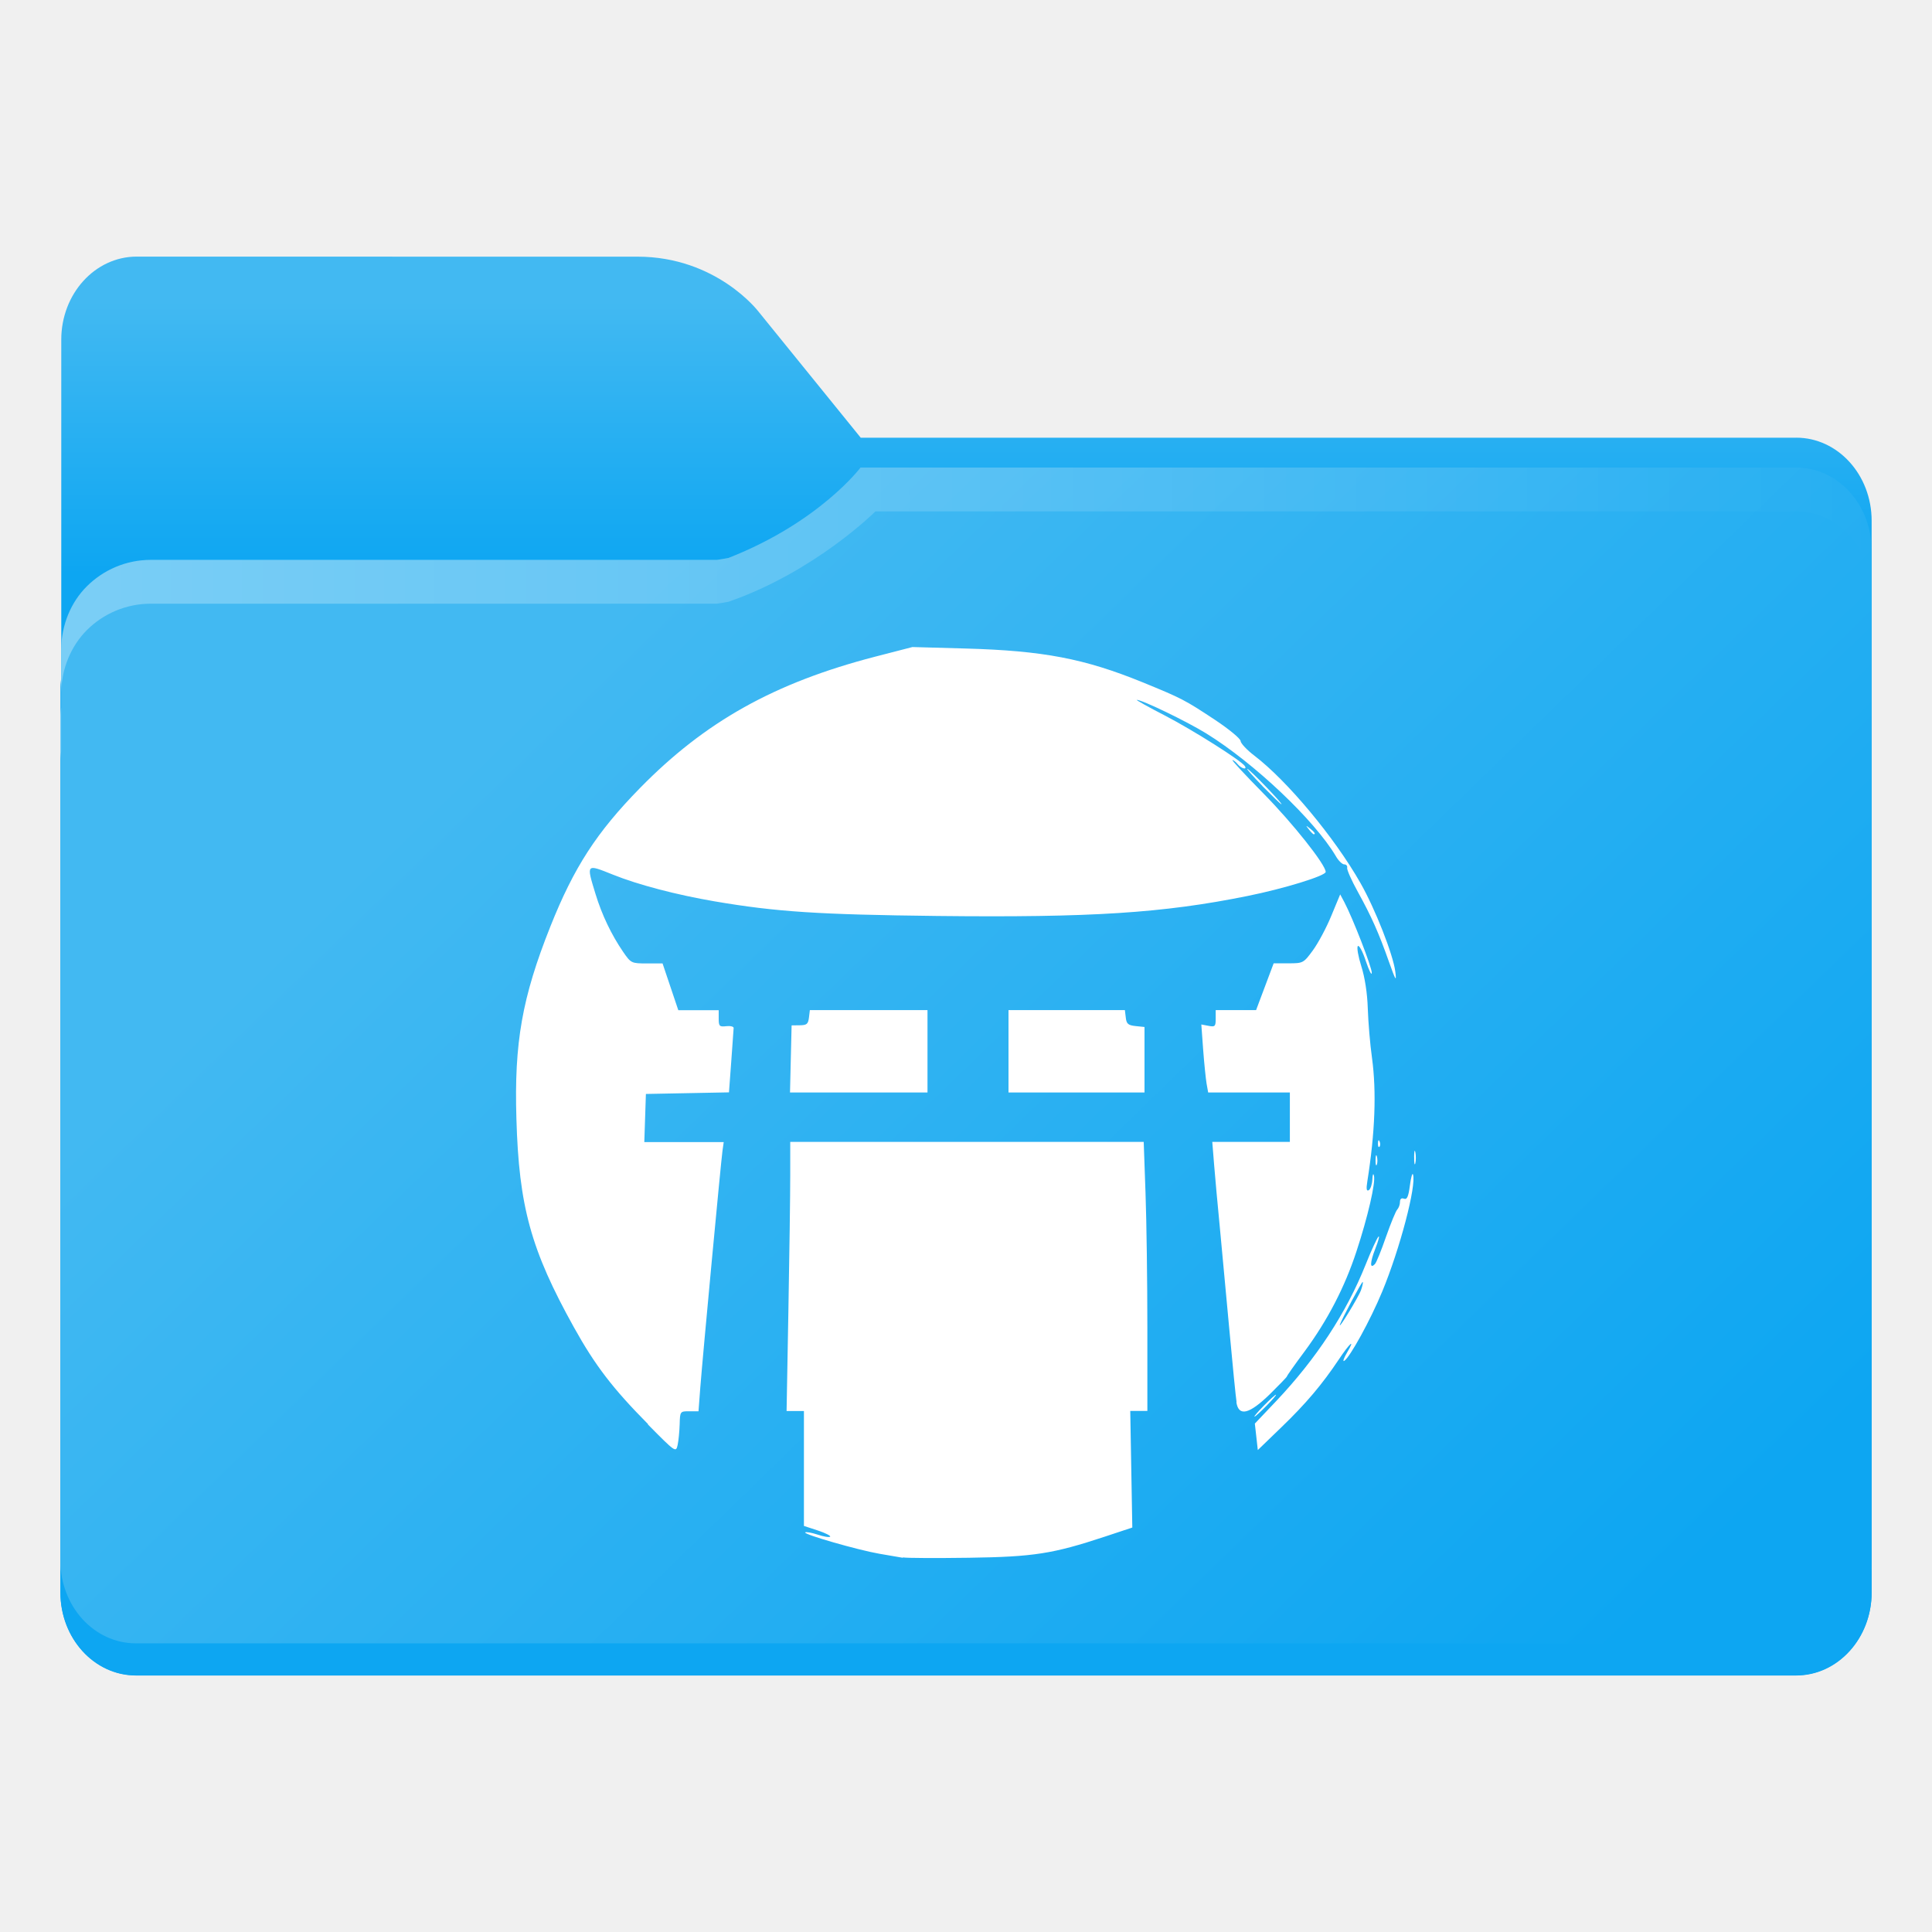
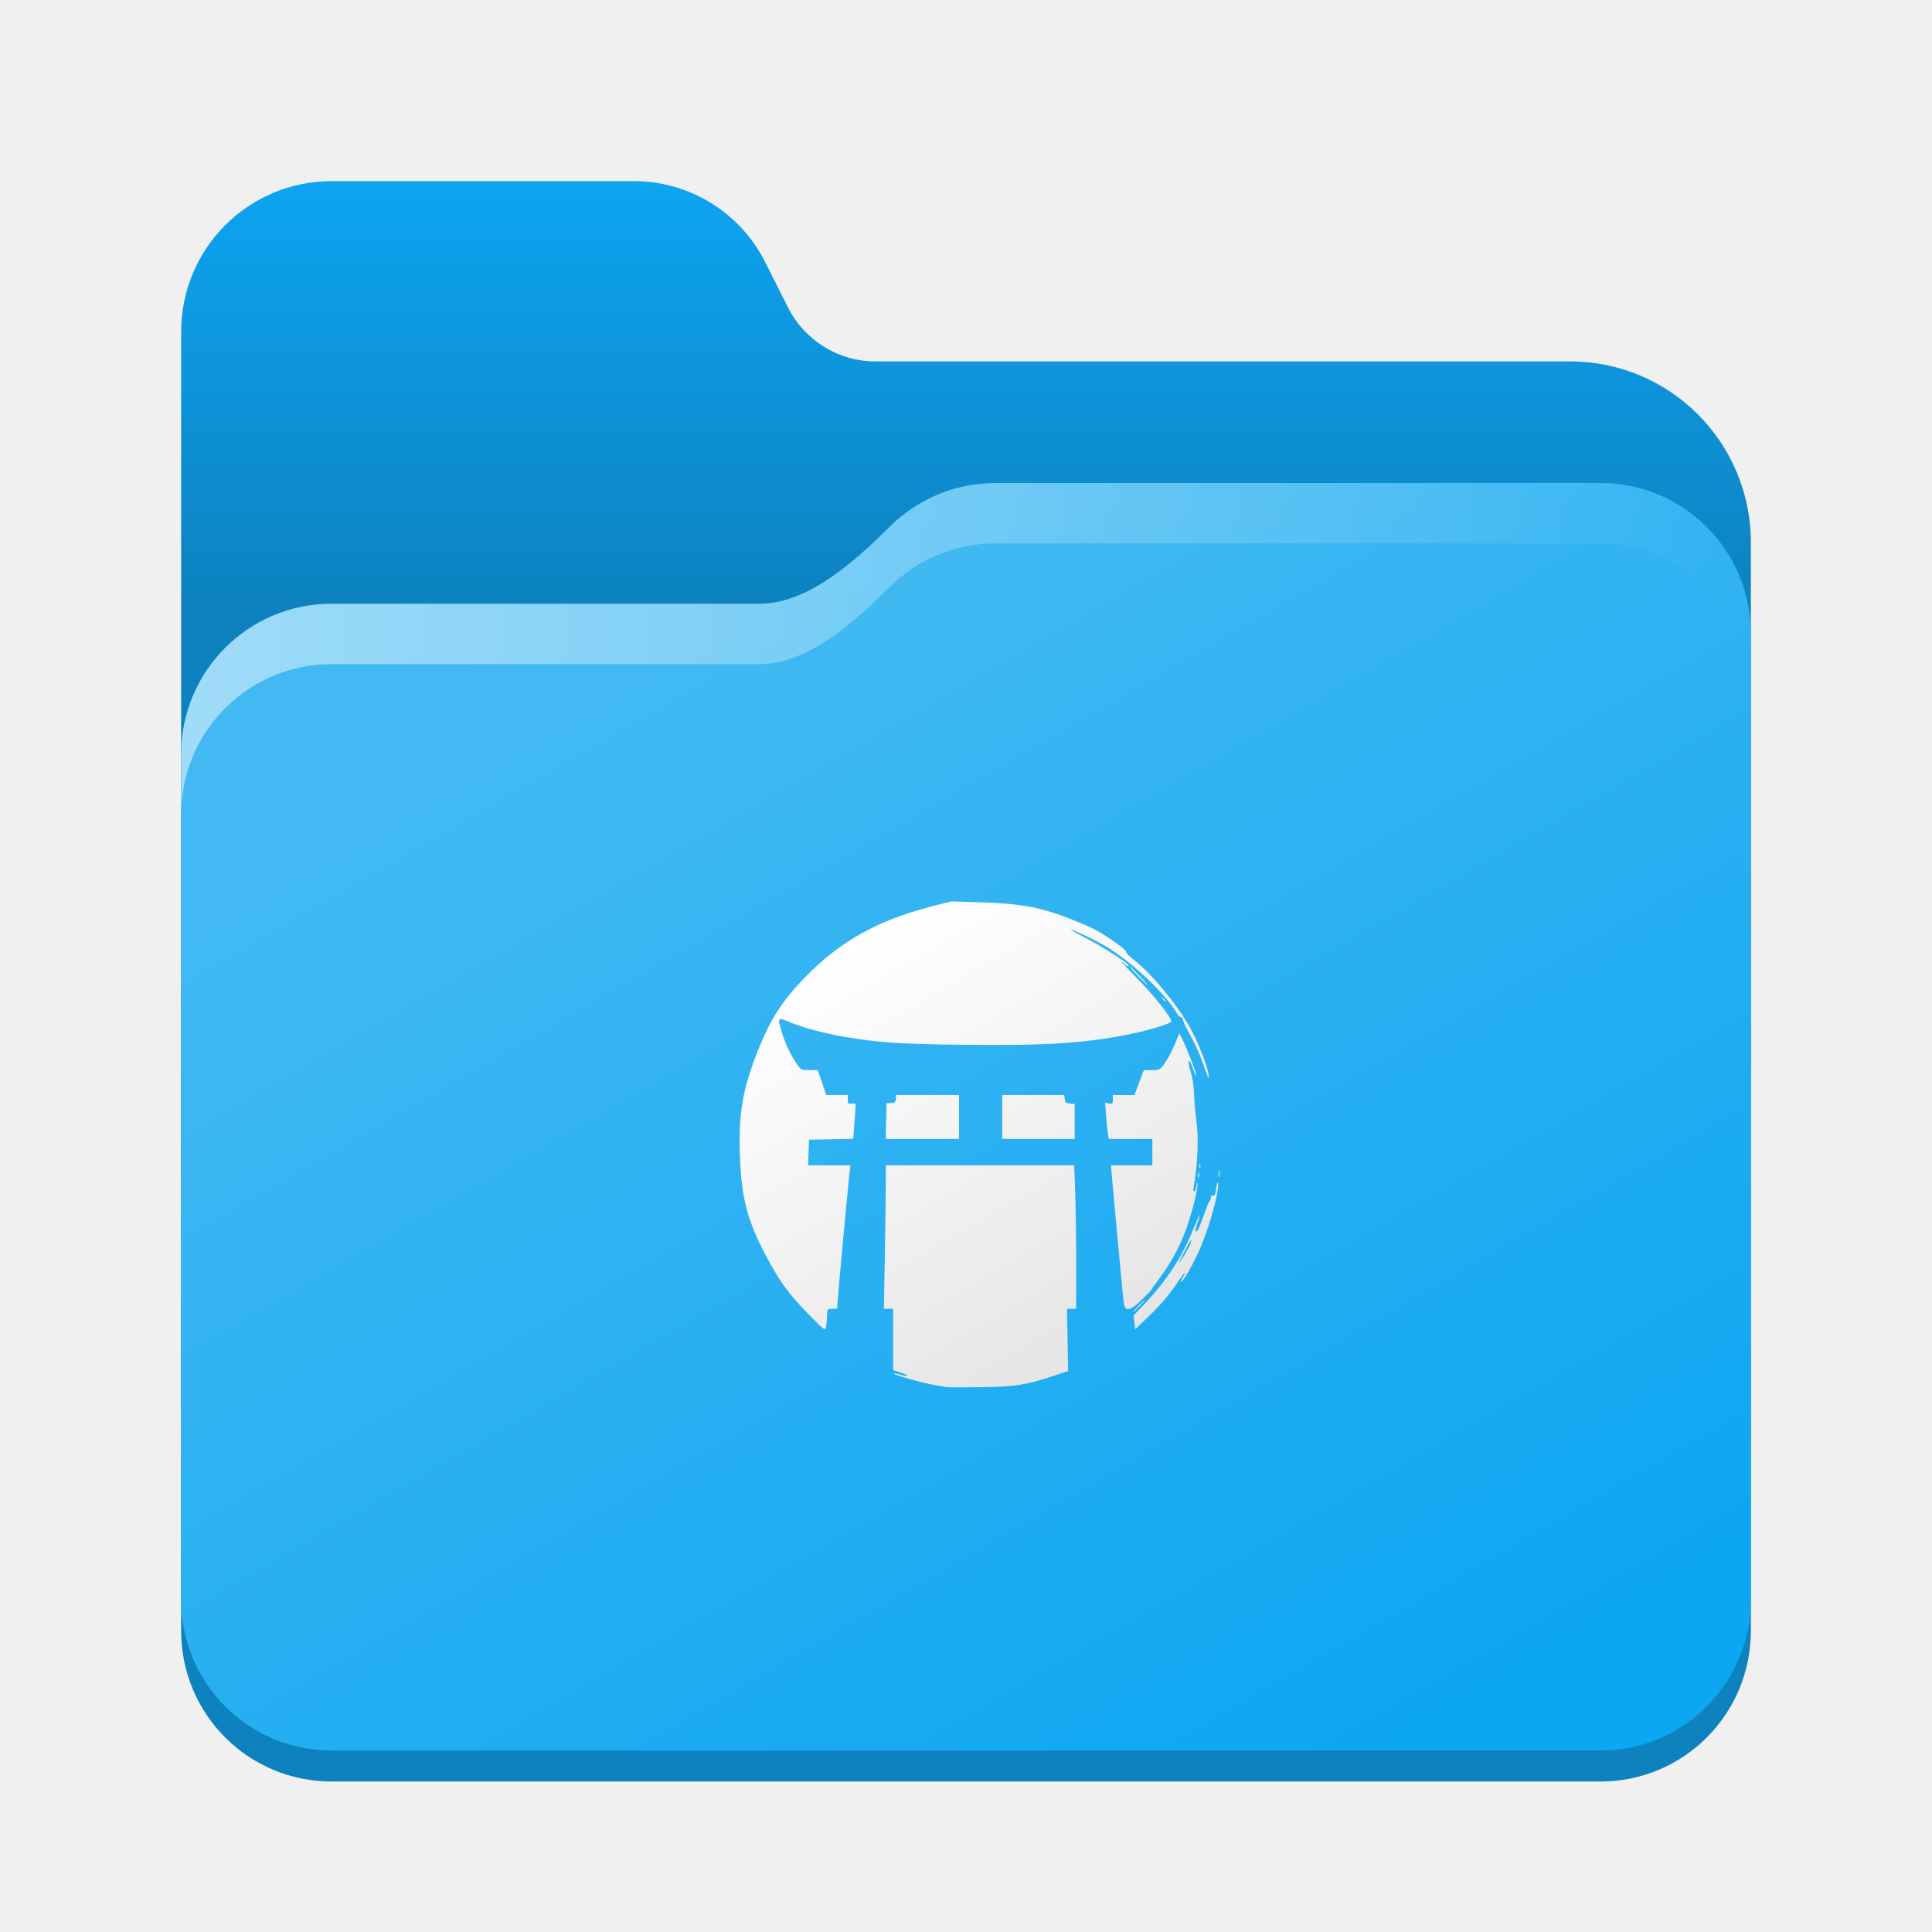
- <svg xmlns="http://www.w3.org/2000/svg" width="64" height="64" version="1.1" viewBox="0 0 16.933 16.933" id="svg30" xml:space="preserve">
-   <defs id="defs8">
-     <style type="text/css" id="style1" />
-     <linearGradient id="linearGradient1911" x1="25.085" x2="25.085" y1="24.031" y2="26.412" gradientTransform="translate(-17.897 -21.385)" gradientUnits="userSpaceOnUse">
-       <stop stop-color="#fcbc19" stop-opacity=".996" offset="0" id="stop1" style="stop-color:#42b9f2;stop-opacity:1;" />
-       <stop stop-color="#f4b61f" offset="1" id="stop2" style="stop-color:#0da6f2;stop-opacity:1;" />
+ <svg xmlns="http://www.w3.org/2000/svg" xmlns:xlink="http://www.w3.org/1999/xlink" height="128px" viewBox="0 0 128 128" width="128px" version="1.1" id="svg9">
+   <defs id="defs9">
+     <linearGradient id="linearGradient16">
+       <stop style="stop-color:#ffffff;stop-opacity:1;" offset="0" id="stop16" />
+       <stop style="stop-color:#e5e5e5;stop-opacity:1;" offset="1" id="stop17" />
    </linearGradient>
-     <linearGradient id="linearGradient4625" x1=".529" x2="16.404" y1="5.066" y2="5.066" gradientUnits="userSpaceOnUse">
-       <stop stop-color="#b78815" offset="0" id="stop3" />
-       <stop stop-color="#e2b24b" stop-opacity="0" offset="1" id="stop4" />
+     <linearGradient id="linearGradient15">
+       <stop style="stop-color:#0da4f2;stop-opacity:1;" offset="0" id="stop14" />
+       <stop style="stop-color:#0d82bf;stop-opacity:1;" offset="1" id="stop15" />
    </linearGradient>
-     <linearGradient id="linearGradient1951" x1="100" x2="133.19" y1="17.453" y2="51.606" gradientTransform="matrix(.26458 0 0 .26458 -20.108 -.13539)" gradientUnits="userSpaceOnUse">
-       <stop stop-color="#fce798" offset="0" id="stop5" style="stop-color:#42b9f2;stop-opacity:1;" />
-       <stop stop-color="#ffc937" offset="1" id="stop6" style="stop-color:#0da6f2;stop-opacity:1;" />
+     <linearGradient id="linearGradient11">
+       <stop style="stop-color:#42b9f2;stop-opacity:1;" offset="0" id="stop11" />
+       <stop style="stop-color:#0da6f2;stop-opacity:1;" offset="1" id="stop12" />
    </linearGradient>
-     <linearGradient id="linearGradient11110" x1=".529" x2="16.404" y1="5.381" y2="5.381" gradientUnits="userSpaceOnUse">
-       <stop stop-color="#fff" offset="0" id="stop7" />
-       <stop stop-color="#fff" stop-opacity="0" offset="1" id="stop8" />
+     <linearGradient xlink:href="#linearGradient15" id="linearGradient10" x1="36.377" y1="11.998" x2="36.377" y2="40.002" gradientUnits="userSpaceOnUse" />
+     <linearGradient xlink:href="#linearGradient11" id="linearGradient12" x1="40.843" y1="45.835" x2="83.849" y2="120.323" gradientUnits="userSpaceOnUse" />
+     <linearGradient xlink:href="#linearGradient20" id="linearGradient21" x1="12" y1="42.983" x2="116" y2="42.983" gradientUnits="userSpaceOnUse" gradientTransform="translate(4e-6,0.016005)" />
+     <linearGradient id="linearGradient20">
+       <stop style="stop-color:#ffffff;stop-opacity:0.5;" offset="0" id="stop20" />
+       <stop style="stop-color:#ffffff;stop-opacity:0;" offset="1" id="stop21" />
    </linearGradient>
+     <linearGradient xlink:href="#linearGradient16" id="linearGradient17" x1="56.951" y1="62.052" x2="72.848" y2="89.586" gradientUnits="userSpaceOnUse" />
  </defs>
-   <path d="m1.198 2.249c-0.365 0-0.661 0.326-0.661 0.728v2.964c-0.003 0.026-0.007 0.052-0.007 0.079v7.937c0 0.402 0.296 0.728 0.661 0.728h14.552c0.365 0 0.661-0.326 0.661-0.728v-9.393c0-0.402-0.296-0.728-0.661-0.728v5.16e-4h-8.199l-0.899-1.109s-0.366-0.478-1.058-0.478h-1.323z" color="#000000" color-rendering="auto" dominant-baseline="auto" fill="url(#linearGradient1911)" image-rendering="auto" shape-rendering="auto" solid-color="#000000" stop-color="#000000" style="font-feature-settings:normal;font-variant-alternates:normal;font-variant-caps:normal;font-variant-east-asian:normal;font-variant-ligatures:normal;font-variant-numeric:normal;font-variant-position:normal;font-variation-settings:normal;inline-size:0;isolation:auto;mix-blend-mode:normal;shape-margin:0;shape-padding:0;text-decoration-color:#000000;text-decoration-line:none;text-decoration-style:solid;text-indent:0;text-orientation:mixed;text-transform:none;white-space:normal" id="path8" />
-   <path d="m0.529 13.674v0.282c0 0.201 0.074 0.383 0.193 0.514s0.286 0.213 0.468 0.213h14.552c0.183 0 0.348-0.082 0.468-0.213s0.194-0.313 0.194-0.514v-0.282c0 0.201-0.074 0.383-0.194 0.514-0.12 0.132-0.285 0.213-0.468 0.213h-14.552c-0.183 0-0.348-0.082-0.468-0.213s-0.193-0.313-0.193-0.514z" fill="#e4a729" fill-opacity=".996" stroke-width=".265" id="path28" style="fill:#0da6f2;fill-opacity:1" />
-   <path d="m7.542 4.098s-0.359 0.479-1.157 0.792c-0.033 0.006-0.065 0.012-0.101 0.017h-4.961c-0.22 0-0.418 0.089-0.562 0.232-0.139 0.139-0.22 0.333-0.225 0.546v0.517c-0.003 0.026-0.007 0.052-0.007 0.079v7.395c0 0.201 0.074 0.383 0.193 0.514 0.12 0.132 0.286 0.213 0.468 0.213h14.552c0.183 0 0.348-0.082 0.468-0.213 0.12-0.132 0.194-0.313 0.194-0.514v-8.851c0-0.201-0.074-0.383-0.194-0.515-0.119-0.131-0.284-0.212-0.467-0.212h-7.482z" fill="url(#linearGradient1951)" id="path29" />
-   <path d="m7.542 4.098s-0.359 0.479-1.157 0.792c-0.033 0.006-0.065 0.012-0.101 0.017h-4.961c-0.22 0-0.418 0.089-0.562 0.232-0.139 0.139-0.22 0.333-0.225 0.546v0.384c0.005-0.212 0.086-0.406 0.225-0.546 0.143-0.143 0.342-0.232 0.562-0.232h4.961c0.036-0.005 0.068-0.011 0.101-0.017 0.759-0.263 1.288-0.792 1.288-0.792h8.071c0.182 3.704e-4 0.347 0.081 0.467 0.212 0.12 0.132 0.194 0.314 0.194 0.515v-0.384c0-0.201-0.074-0.383-0.194-0.515-0.119-0.131-0.284-0.212-0.467-0.212h-7.482zm-7.006 2.104c-0.003 0.026-0.007 0.052-0.007 0.079v0.384c0-0.027 0.004-0.053 0.007-0.079z" fill="url(#linearGradient11110)" opacity=".3" id="path30" />
-   <path style="fill:#ffffff;fill-opacity:1;stroke-width:0.067" d="M 7.912,13.653 C 7.879,13.647 7.787,13.631 7.708,13.618 7.522,13.586 7.041,13.448 7.057,13.431 c 0.007,-0.007 0.056,0.002 0.109,0.019 0.053,0.018 0.103,0.026 0.11,0.018 0.007,-0.007 -0.041,-0.032 -0.108,-0.054 L 7.046,13.374 V 12.871 12.367 h -0.076 -0.076 l 0.016,-0.885 c 0.009,-0.487 0.016,-1.017 0.016,-1.179 l 3.55e-5,-0.295 h 1.549 1.549 l 0.016,0.451 c 0.009,0.248 0.016,0.779 0.016,1.179 l 6.7e-5,0.728 h -0.075 -0.075 l 0.009,0.511 0.009,0.511 -0.241,0.08 c -0.454,0.15 -0.623,0.177 -1.191,0.185 -0.285,0.004 -0.545,0.003 -0.578,-0.003 z M 5.681,12.483 C 5.372,12.171 5.216,11.968 5.03,11.633 4.653,10.955 4.548,10.574 4.526,9.804 4.506,9.138 4.576,8.743 4.823,8.122 5.03,7.602 5.228,7.296 5.609,6.907 6.179,6.325 6.786,5.985 7.668,5.756 L 7.997,5.671 8.466,5.684 c 0.677,0.019 1.04,0.089 1.546,0.295 0.347,0.142 0.372,0.155 0.638,0.331 0.122,0.081 0.222,0.164 0.223,0.184 3.4e-4,0.02 0.055,0.079 0.121,0.129 0.287,0.219 0.702,0.716 0.929,1.115 0.129,0.226 0.287,0.628 0.306,0.777 0.012,0.094 0.004,0.082 -0.055,-0.084 -0.091,-0.258 -0.154,-0.398 -0.273,-0.614 -0.055,-0.099 -0.097,-0.194 -0.094,-0.211 0.004,-0.017 -0.008,-0.03 -0.025,-0.03 -0.018,0 -0.052,-0.033 -0.075,-0.074 C 11.521,7.189 10.993,6.688 10.572,6.428 10.4,6.322 10.007,6.132 9.963,6.134 c -0.009,4.671e-4 0.102,0.063 0.248,0.138 0.245,0.127 0.672,0.397 0.7,0.443 0.021,0.035 -0.032,0.021 -0.063,-0.017 -0.016,-0.02 -0.037,-0.036 -0.046,-0.036 -0.009,0 0.114,0.133 0.274,0.295 0.255,0.259 0.543,0.622 0.543,0.685 0,0.034 -0.367,0.147 -0.686,0.211 C 10.193,8.003 9.562,8.043 8.213,8.028 7.175,8.016 6.803,7.992 6.264,7.9 5.931,7.843 5.593,7.755 5.37,7.665 5.136,7.571 5.138,7.569 5.219,7.834 c 0.057,0.186 0.139,0.357 0.242,0.508 0.069,0.1 0.073,0.102 0.208,0.102 H 5.807 l 0.069,0.205 0.069,0.205 h 0.177 0.177 v 0.074 c 0,0.066 0.007,0.073 0.066,0.066 0.036,-0.004 0.066,0.003 0.065,0.016 -6.517e-4,0.013 -0.01,0.146 -0.021,0.294 l -0.02,0.27 -0.364,0.007 -0.364,0.007 -0.007,0.211 -0.007,0.211 h 0.348 0.348 l -0.011,0.078 c -0.014,0.102 -0.173,1.798 -0.194,2.07 l -0.016,0.211 h -0.081 c -0.08,0 -0.081,0.001 -0.084,0.114 -0.002,0.063 -0.01,0.145 -0.018,0.182 -0.015,0.067 -0.019,0.064 -0.261,-0.181 z m 5.33,0.109 -0.013,-0.115 0.186,-0.196 c 0.353,-0.373 0.616,-0.774 0.785,-1.197 0.048,-0.121 0.099,-0.231 0.112,-0.245 0.013,-0.013 10e-4,0.034 -0.027,0.105 -0.048,0.123 -0.049,0.183 -0.003,0.134 0.012,-0.012 0.056,-0.12 0.097,-0.239 0.042,-0.119 0.086,-0.227 0.099,-0.239 0.012,-0.013 0.023,-0.042 0.023,-0.065 0,-0.027 0.013,-0.038 0.035,-0.029 0.027,0.01 0.039,-0.017 0.052,-0.115 0.009,-0.071 0.022,-0.115 0.027,-0.098 0.032,0.096 -0.114,0.652 -0.27,1.028 -0.103,0.249 -0.282,0.574 -0.332,0.606 -0.016,0.01 -0.005,-0.023 0.024,-0.072 0.077,-0.13 0.025,-0.086 -0.074,0.063 -0.143,0.214 -0.285,0.383 -0.501,0.591 l -0.207,0.2 z m 0.918,-1.286 c 0.013,-0.038 0.02,-0.07 0.014,-0.07 -0.01,0 -0.183,0.325 -0.199,0.373 -0.019,0.057 0.163,-0.241 0.185,-0.303 z m -0.852,1.014 c 0.052,-0.053 0.099,-0.096 0.106,-0.096 0.007,0 -0.03,0.043 -0.082,0.096 -0.052,0.053 -0.099,0.096 -0.106,0.096 -0.007,0 0.03,-0.043 0.082,-0.096 z m -0.239,-0.03 c -0.007,-0.043 -0.035,-0.327 -0.063,-0.632 -0.028,-0.304 -0.066,-0.711 -0.084,-0.903 -0.019,-0.192 -0.041,-0.438 -0.05,-0.548 l -0.016,-0.199 h 0.34 0.34 V 9.792 9.575 h -0.358 -0.358 l -0.014,-0.078 c -0.007,-0.043 -0.021,-0.177 -0.03,-0.298 l -0.016,-0.22 0.063,0.012 c 0.057,0.011 0.063,0.005 0.063,-0.063 v -0.075 h 0.177 0.177 l 0.077,-0.205 0.077,-0.205 h 0.13 c 0.128,0 0.132,-0.002 0.214,-0.114 0.046,-0.063 0.119,-0.199 0.161,-0.302 l 0.078,-0.188 0.036,0.067 c 0.073,0.138 0.243,0.574 0.241,0.621 -9.45e-4,0.026 -0.024,-0.02 -0.052,-0.103 -0.027,-0.083 -0.059,-0.143 -0.07,-0.132 -0.011,0.011 0.003,0.09 0.03,0.176 0.031,0.097 0.053,0.237 0.057,0.372 0.004,0.119 0.02,0.314 0.037,0.433 0.04,0.295 0.027,0.653 -0.041,1.081 -0.011,0.068 -0.007,0.089 0.013,0.077 0.015,-0.009 0.029,-0.052 0.031,-0.094 0.002,-0.044 0.008,-0.058 0.014,-0.033 0.016,0.06 -0.054,0.363 -0.154,0.666 -0.102,0.311 -0.253,0.603 -0.455,0.876 -0.085,0.114 -0.154,0.212 -0.154,0.218 0,0.005 -0.068,0.075 -0.15,0.156 -0.181,0.176 -0.273,0.198 -0.293,0.069 z m 1.218,-2.124 c 4.94e-4,-0.04 0.006,-0.053 0.012,-0.03 0.006,0.023 0.006,0.056 -8.96e-4,0.072 -0.007,0.016 -0.012,-0.003 -0.011,-0.043 z m 0.338,-0.024 c 2.67e-4,-0.053 0.005,-0.072 0.011,-0.042 0.006,0.03 0.005,0.073 -4.88e-4,0.096 -0.006,0.023 -0.011,-0.002 -0.01,-0.054 z m -0.317,-0.122 c 0.001,-0.028 0.007,-0.034 0.015,-0.015 0.007,0.017 0.006,0.038 -0.002,0.046 -0.008,0.008 -0.014,-0.006 -0.013,-0.032 z M 6.931,9.281 6.938,8.987 7.01,8.986 c 0.061,-7.012e-4 0.073,-0.011 0.08,-0.067 l 0.008,-0.066 H 7.613 8.129 V 9.214 9.575 H 7.527 6.924 Z M 8.839,9.214 V 8.853 h 0.51 0.51 l 0.008,0.066 c 0.006,0.055 0.021,0.067 0.086,0.074 l 0.078,0.008 V 9.288 9.575 H 9.435 8.839 Z M 11.472,7.27 c -0.03,-0.038 -0.029,-0.039 0.009,-0.009 0.04,0.031 0.053,0.051 0.033,0.051 -0.005,0 -0.024,-0.019 -0.042,-0.042 z M 11.065,6.889 c -0.086,-0.088 -0.145,-0.155 -0.132,-0.15 0.026,0.01 0.315,0.31 0.298,0.31 -0.006,0 -0.08,-0.072 -0.166,-0.159 z" id="path1" />
+   <linearGradient id="a" gradientTransform="matrix(0.45451 0 0 0.455522 -1210.292 616.1726)" gradientUnits="userSpaceOnUse" x1="2689.252" x2="2918.07" y1="-1106.803" y2="-1106.803">
+     <stop offset="0" stop-color="#62a0ea" id="stop1" />
+     <stop offset="0.058" stop-color="#afd4ff" id="stop2" />
+     <stop offset="0.122" stop-color="#62a0ea" id="stop3" />
+     <stop offset="0.873" stop-color="#62a0ea" id="stop4" />
+     <stop offset="0.956" stop-color="#c0d5ea" id="stop5" />
+     <stop offset="1" stop-color="#62a0ea" id="stop6" />
+   </linearGradient>
+   <path d="m 21.977 12 c -5.527 0 -9.977 4.461 -9.977 10 v 86.031 c 0 5.543 4.449 10 9.977 10 h 84.043 c 5.531 0 9.98 -4.457 9.98 -10 v -72.086 c 0 -6.629 -5.359 -12 -11.973 -12 h -46.027 c -2.453 0 -4.695 -1.387 -5.797 -3.582 l -1.504 -2.992 c -1.656 -3.293 -5.02 -5.371 -8.699 -5.371 z m 0 0" fill="#438de6" id="path6" style="fill:url(#linearGradient10)" />
+   <path d="m 65.977 32 c -2.746 0 -5.227 1.102 -7.027 2.891 c -2.273 2.254 -5.383 5.109 -8.633 5.109 h -28.34 c -5.527 0 -9.977 4.461 -9.977 10 v 55.977 c 0 5.539 4.449 10 9.977 10 h 84.043 c 5.531 0 9.98 -4.461 9.98 -10 v -63.977 c 0 -5.539 -4.449 -10 -9.98 -10 z m 0 0" fill="#a4caee" id="path8" style="fill:url(#linearGradient12)" />
+   <path id="path19-9" style="display:inline;fill:url(#linearGradient21);fill-opacity:1;stroke-width:4;stroke-linecap:round;enable-background:new;stop-color:#000000" d="m 65.979,32 c -2.747,0 -5.228,1.101 -7.029,2.889 C 56.675,37.146 53.564,40 50.316,40 H 21.979 C 16.451,40 12,44.46 12,50 v 3.998 C 12.001,48.459 16.451,44 21.979,44 h 28.338 c 3.248,0 6.359,-2.854 8.633,-5.111 C 60.75,37.101 63.232,36 65.979,36 h 40.043 C 111.549,36 116,40.46 116,46 v -4 c 0,-5.54 -4.451,-10 -9.979,-10 z" />
+   <path style="fill:url(#linearGradient17);fill-opacity:1;stroke-width:0.269" d="m 62.666,91.894 c -0.133,-0.023 -0.504,-0.087 -0.825,-0.142 -0.749,-0.129 -2.689,-0.685 -2.623,-0.751 0.028,-0.028 0.226,0.007 0.44,0.078 0.214,0.071 0.413,0.104 0.443,0.074 0.03,-0.03 -0.167,-0.128 -0.437,-0.218 L 59.173,90.771 V 88.742 86.712 h -0.307 -0.307 l 0.064,-3.565 c 0.035,-1.961 0.064,-4.1 0.064,-4.754 l 1.43e-4,-1.188 h 6.242 6.242 l 0.064,1.819 c 0.035,1 0.064,3.14 0.064,4.754 l 2.69e-4,2.935 h -0.304 -0.304 l 0.037,2.062 0.037,2.062 -0.97,0.322 c -1.83,0.607 -2.51,0.712 -4.802,0.747 -1.147,0.017 -2.195,0.013 -2.328,-0.01 z m -8.995,-4.716 c -1.246,-1.257 -1.872,-2.074 -2.622,-3.425 -1.519,-2.734 -1.942,-4.269 -2.033,-7.373 -0.079,-2.685 0.203,-4.274 1.199,-6.779 0.834,-2.096 1.632,-3.33 3.168,-4.899 2.295,-2.345 4.744,-3.713 8.299,-4.636 l 1.324,-0.344 1.892,0.054 c 2.727,0.077 4.19,0.357 6.23,1.19 1.398,0.571 1.5,0.624 2.572,1.335 0.492,0.326 0.896,0.661 0.897,0.743 0.001,0.082 0.221,0.317 0.489,0.521 1.157,0.883 2.828,2.888 3.744,4.494 0.519,0.91 1.158,2.531 1.234,3.13 0.048,0.377 0.018,0.331 -0.22,-0.34 -0.369,-1.039 -0.621,-1.605 -1.102,-2.474 -0.222,-0.4 -0.392,-0.782 -0.377,-0.849 0.015,-0.067 -0.032,-0.121 -0.103,-0.121 -0.071,0 -0.208,-0.133 -0.304,-0.296 -0.75,-1.27 -2.878,-3.288 -4.572,-4.337 -0.693,-0.429 -2.277,-1.193 -2.454,-1.185 -0.037,0.002 0.413,0.253 1.001,0.558 0.986,0.511 2.709,1.601 2.823,1.786 0.087,0.14 -0.129,0.083 -0.254,-0.067 -0.066,-0.08 -0.151,-0.146 -0.187,-0.146 -0.037,0 0.461,0.535 1.105,1.188 1.027,1.042 2.187,2.507 2.187,2.763 0,0.136 -1.479,0.591 -2.765,0.85 -2.982,0.601 -5.527,0.764 -10.965,0.702 -4.184,-0.047 -5.681,-0.146 -7.856,-0.516 -1.342,-0.229 -2.704,-0.587 -3.601,-0.947 -0.944,-0.379 -0.937,-0.387 -0.608,0.679 0.231,0.75 0.561,1.44 0.977,2.048 0.277,0.404 0.294,0.412 0.837,0.412 h 0.554 l 0.28,0.825 0.28,0.825 h 0.713 0.713 v 0.298 c 0,0.268 0.027,0.295 0.267,0.267 0.147,-0.017 0.265,0.012 0.262,0.066 -0.003,0.053 -0.041,0.587 -0.085,1.186 l -0.08,1.089 -1.467,0.027 -1.467,0.027 -0.028,0.849 -0.028,0.849 h 1.404 1.404 l -0.044,0.315 c -0.058,0.413 -0.698,7.247 -0.781,8.343 l -0.065,0.849 H 55.133 c -0.322,0 -0.325,0.005 -0.337,0.461 -0.006,0.253 -0.039,0.583 -0.073,0.733 -0.06,0.268 -0.076,0.258 -1.052,-0.728 z m 21.484,0.439 -0.052,-0.462 0.748,-0.791 c 1.424,-1.505 2.483,-3.12 3.163,-4.826 0.195,-0.489 0.398,-0.933 0.45,-0.986 0.053,-0.053 0.004,0.138 -0.108,0.425 -0.194,0.496 -0.199,0.736 -0.011,0.539 0.048,-0.05 0.224,-0.483 0.392,-0.964 0.168,-0.48 0.347,-0.915 0.397,-0.965 0.05,-0.051 0.092,-0.169 0.092,-0.264 0,-0.11 0.05,-0.152 0.141,-0.117 0.108,0.041 0.157,-0.067 0.21,-0.464 0.038,-0.285 0.088,-0.462 0.111,-0.393 0.129,0.385 -0.459,2.63 -1.086,4.142 -0.417,1.005 -1.135,2.315 -1.338,2.44 -0.064,0.039 -0.019,-0.092 0.099,-0.292 0.309,-0.524 0.1,-0.346 -0.299,0.254 -0.575,0.864 -1.151,1.543 -2.02,2.381 l -0.835,0.805 z m 3.702,-5.184 c 0.054,-0.154 0.079,-0.281 0.056,-0.281 -0.041,0 -0.739,1.308 -0.802,1.504 -0.075,0.231 0.658,-0.97 0.747,-1.223 z m -3.433,4.085 c 0.208,-0.213 0.401,-0.388 0.427,-0.388 0.027,0 -0.122,0.175 -0.33,0.388 -0.208,0.213 -0.401,0.388 -0.427,0.388 -0.027,0 0.122,-0.175 0.33,-0.388 z m -0.962,-0.121 c -0.027,-0.173 -0.141,-1.319 -0.252,-2.547 -0.111,-1.227 -0.264,-2.864 -0.339,-3.638 -0.075,-0.774 -0.166,-1.767 -0.201,-2.207 l -0.065,-0.8 h 1.371 1.371 v -0.873 -0.873 h -1.444 -1.444 l -0.055,-0.315 c -0.03,-0.173 -0.084,-0.714 -0.119,-1.201 l -0.065,-0.886 0.254,0.049 c 0.23,0.044 0.254,0.02 0.254,-0.254 v -0.302 h 0.715 0.715 l 0.311,-0.825 0.311,-0.825 h 0.525 c 0.515,0 0.532,-0.009 0.862,-0.461 0.185,-0.253 0.478,-0.801 0.651,-1.217 l 0.314,-0.756 0.144,0.271 c 0.296,0.557 0.98,2.315 0.973,2.502 -0.004,0.107 -0.097,-0.081 -0.208,-0.417 -0.111,-0.336 -0.237,-0.575 -0.281,-0.531 -0.044,0.044 0.011,0.362 0.122,0.708 0.126,0.392 0.212,0.957 0.23,1.501 0.016,0.48 0.082,1.266 0.148,1.746 0.163,1.19 0.108,2.633 -0.166,4.356 -0.043,0.273 -0.029,0.359 0.052,0.31 0.061,-0.038 0.117,-0.208 0.123,-0.379 0.006,-0.176 0.031,-0.234 0.057,-0.133 0.063,0.242 -0.219,1.462 -0.62,2.686 -0.411,1.255 -1.022,2.429 -1.836,3.53 -0.341,0.461 -0.62,0.856 -0.62,0.877 0,0.021 -0.273,0.303 -0.606,0.628 -0.731,0.71 -1.099,0.797 -1.181,0.278 z m 4.91,-8.562 c 0.002,-0.16 0.024,-0.214 0.048,-0.119 0.025,0.094 0.023,0.225 -0.004,0.291 -0.027,0.066 -0.047,-0.012 -0.045,-0.172 z m 1.364,-0.097 c 0.001,-0.213 0.021,-0.289 0.044,-0.169 0.023,0.121 0.022,0.295 -0.002,0.388 -0.024,0.093 -0.043,-0.006 -0.042,-0.219 z M 79.457,77.245 c 0.004,-0.113 0.028,-0.136 0.059,-0.059 0.028,0.07 0.025,0.154 -0.008,0.186 -0.032,0.032 -0.055,-0.025 -0.051,-0.127 z m -20.748,-2.972 0.027,-1.185 0.291,-0.004 c 0.244,-0.003 0.296,-0.046 0.322,-0.27 l 0.031,-0.267 h 2.079 2.079 v 1.455 1.455 h -2.428 -2.428 z m 7.691,-0.27 v -1.455 h 2.055 2.055 l 0.031,0.267 c 0.026,0.222 0.083,0.272 0.346,0.297 l 0.315,0.03 v 1.158 1.158 H 68.802 66.401 Z M 77.012,66.169 c -0.121,-0.154 -0.117,-0.157 0.037,-0.037 0.162,0.127 0.213,0.206 0.133,0.206 -0.02,0 -0.097,-0.076 -0.17,-0.17 z m -1.64,-1.539 c -0.345,-0.353 -0.584,-0.626 -0.531,-0.606 0.106,0.039 1.269,1.248 1.2,1.248 -0.023,0 -0.324,-0.289 -0.67,-0.642 z" id="path1" />
</svg>
